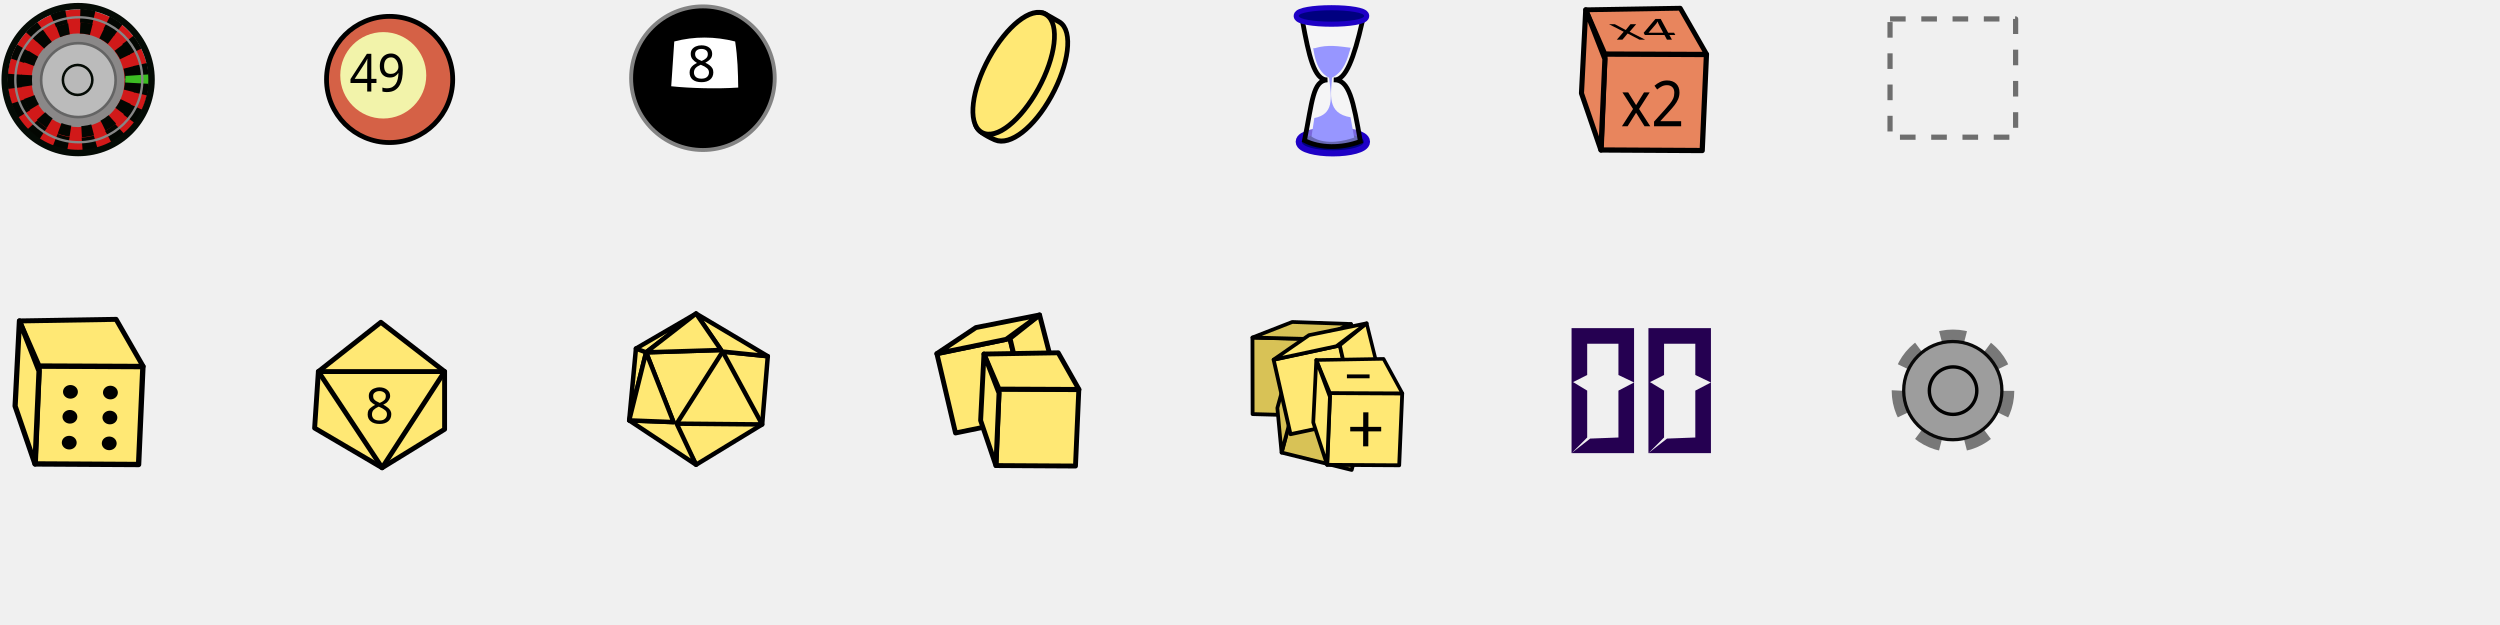
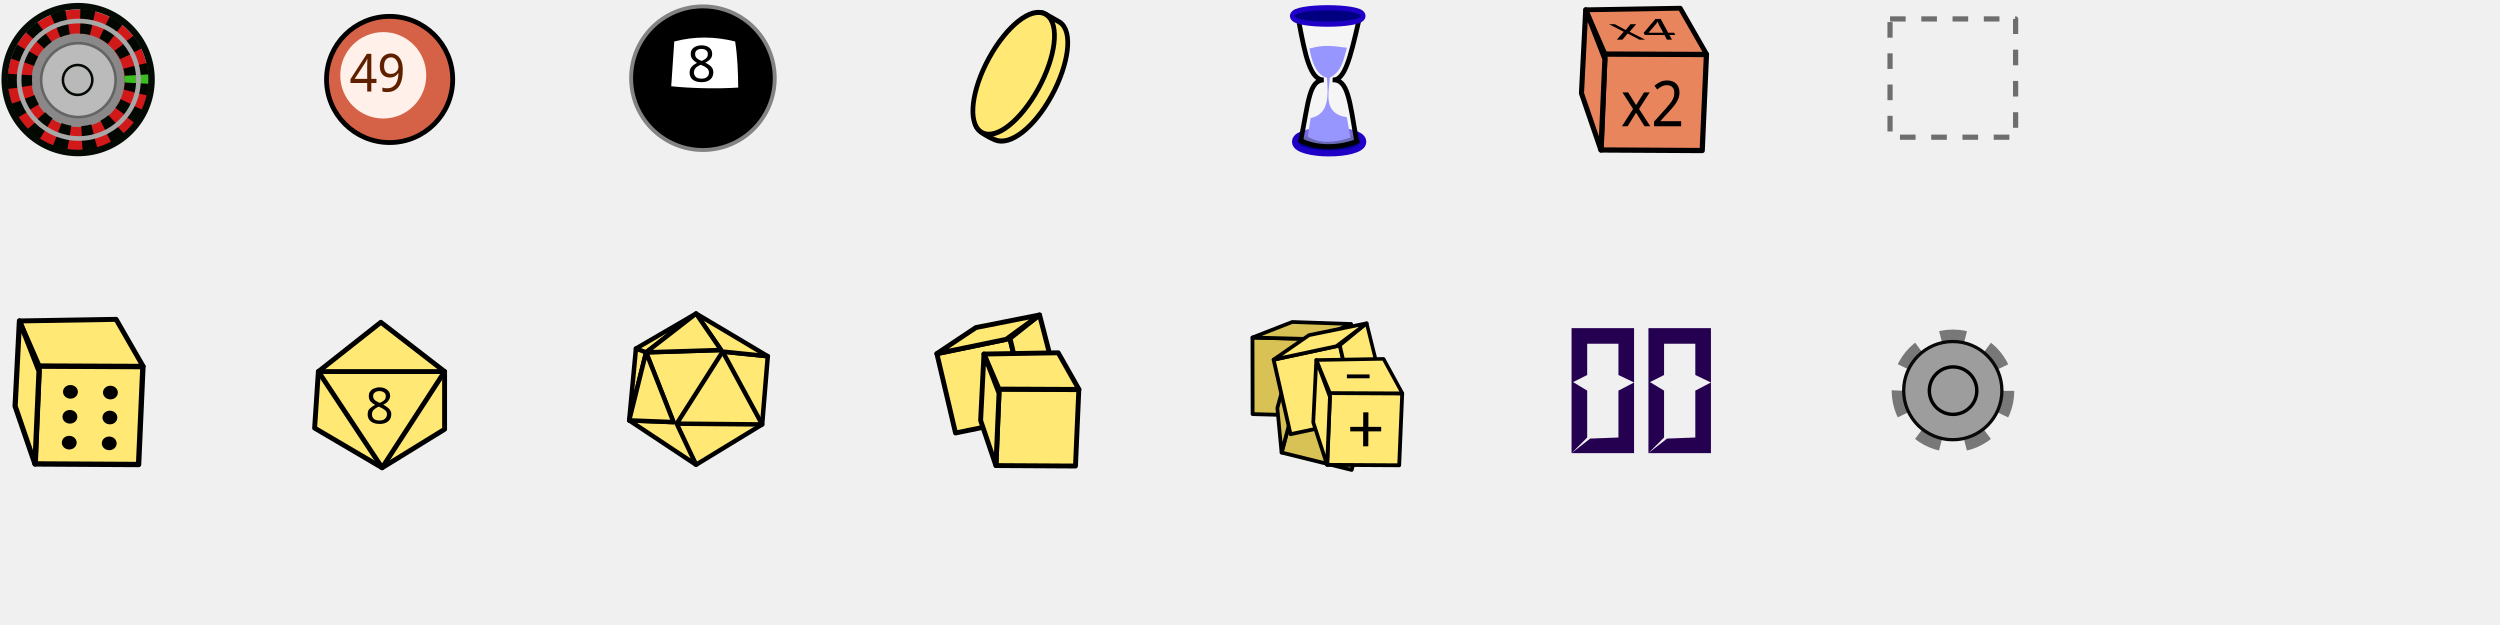
<svg xmlns="http://www.w3.org/2000/svg" width="512" height="128" viewBox="0 0 512 128" version="1.1" id="svg8">
  <defs id="defs2" />
  <g id="layer1" transform="translate(0,-192.5333)">
    <ellipse style="fill:#808080;fill-opacity:1;stroke:#000000;stroke-width:1.197;stroke-linecap:round;stroke-linejoin:round;stroke-miterlimit:4;stroke-dasharray:none;stroke-dashoffset:0;stroke-opacity:1;paint-order:markers stroke fill" id="path1062" cx="15.445" cy="208.554" rx="4.154" ry="4.43" />
    <ellipse style="fill:#8a8888;fill-opacity:1;stroke:#d11919;stroke-width:9.83;stroke-linecap:round;stroke-linejoin:round;stroke-miterlimit:4;stroke-dasharray:none;stroke-dashoffset:0;stroke-opacity:1;paint-order:markers stroke fill" id="path1064" cx="15.987" cy="208.974" rx="9.522" ry="9.586" />
    <ellipse style="fill:none;fill-opacity:1;stroke:#030702;stroke-width:2.827;stroke-linecap:butt;stroke-linejoin:round;stroke-miterlimit:4;stroke-dasharray:2.827, 2.827;stroke-dashoffset:0;stroke-opacity:1;paint-order:markers stroke fill" id="path1064-2" cx="16.021" cy="208.954" rx="13.024" ry="13.201" />
    <ellipse style="fill:#bbbbbb;fill-opacity:1;stroke:#646464;stroke-width:1.084;stroke-linecap:butt;stroke-linejoin:round;stroke-miterlimit:4;stroke-dasharray:none;stroke-dashoffset:0;stroke-opacity:1;paint-order:markers stroke fill" id="path1081-4" cx="16.051" cy="208.946" rx="7.36" ry="7.299" />
    <ellipse style="fill:#b9b9b9;fill-opacity:1;stroke:#040b05;stroke-width:1.052;stroke-linecap:butt;stroke-linejoin:round;stroke-miterlimit:4;stroke-dasharray:none;stroke-dashoffset:0;stroke-opacity:1;paint-order:markers stroke fill" id="path1081" cx="15.895" cy="208.906" rx="2.756" ry="2.803" />
    <ellipse style="fill:none;fill-opacity:1;stroke:#030702;stroke-width:2.298;stroke-linecap:butt;stroke-linejoin:round;stroke-miterlimit:4;stroke-dasharray:2.298, 2.298;stroke-dashoffset:0;stroke-opacity:1;paint-order:markers stroke fill" id="path1064-2-9" cx="16.066" cy="208.889" rx="10.671" ry="10.643" />
-     <path style="fill:#3dbd23;fill-opacity:1;stroke:none;stroke-width:1.557;stroke-linecap:butt;stroke-linejoin:round;stroke-miterlimit:4;stroke-dasharray:none;stroke-dashoffset:0;stroke-opacity:1;paint-order:markers stroke fill" d="m 25.696,208.092 5.062,-0.34 v 1.96 l -5.119,-0.278 z" id="rect1138" />
+     <path style="fill:#3dbd23;fill-opacity:1;stroke:none;stroke-width:1.571;stroke-linecap:butt;stroke-linejoin:round;stroke-miterlimit:4;stroke-dasharray:none;stroke-dashoffset:0;stroke-opacity:1;paint-order:markers stroke fill" d="m 25.478,208.059 5.279,-0.307 v 1.96 l -5.216,-0.278 c -0.122,0.011 -0.063,-1.375 -0.063,-1.375 z" id="rect1138" />
    <circle style="fill:none;fill-opacity:1;stroke:#040b05;stroke-width:1.322;stroke-linecap:butt;stroke-linejoin:round;stroke-miterlimit:4;stroke-dasharray:none;stroke-dashoffset:0;stroke-opacity:1;paint-order:markers stroke fill" id="path1093" cx="16" cy="208.833" r="15.039" />
-     <ellipse style="fill:none;fill-opacity:1;stroke:#878787;stroke-width:0.484;stroke-linecap:butt;stroke-linejoin:round;stroke-miterlimit:4;stroke-dasharray:none;stroke-dashoffset:0;stroke-opacity:1;paint-order:markers stroke fill" id="path1093-3-9" cx="16.14" cy="208.868" rx="13.003" ry="12.795" />
+     <ellipse style="fill:none;fill-opacity:1;stroke:#a8a8a8;stroke-width:0.955;stroke-linecap:butt;stroke-linejoin:round;stroke-miterlimit:4;stroke-dasharray:none;stroke-dashoffset:0;stroke-opacity:1;paint-order:markers stroke fill" id="path1093-3-9" cx="16.14" cy="208.868" rx="12.222" ry="12.027" />
    <circle style="fill:#d56146;fill-opacity:1;stroke:#000000;stroke-width:0.988;stroke-miterlimit:4;stroke-dasharray:none;stroke-opacity:1" id="path4651" cx="79.794" cy="208.806" r="12.92" />
-     <ellipse style="fill:#f2f3aa;fill-opacity:1;stroke:none;stroke-width:0.643;stroke-miterlimit:4;stroke-dasharray:none;stroke-opacity:1" id="path4661" cx="78.491" cy="207.956" rx="8.806" ry="8.85" />
-     <text xml:space="preserve" style="font-style:normal;font-weight:normal;font-size:10.368px;line-height:0;font-family:sans-serif;letter-spacing:0px;word-spacing:0px;fill:#000000;fill-opacity:1;stroke:none;stroke-width:0.324" x="74.187" y="203.819" id="text4665" transform="scale(0.9646994,1.036592)">
-       <tspan id="tspan4663" x="74.187" y="203.819" style="stroke-width:0.324">49</tspan>
+     <ellipse style="fill:#fff1ea;fill-opacity:1;stroke:none;stroke-width:0.643;stroke-miterlimit:4;stroke-dasharray:none;stroke-opacity:1" id="path4661" cx="78.491" cy="207.956" rx="8.806" ry="8.85" />
+     <text xml:space="preserve" style="font-style:normal;font-weight:normal;font-size:10.368px;line-height:0;font-family:sans-serif;letter-spacing:0px;word-spacing:0px;fill:#5f2000;fill-opacity:1;stroke:none;stroke-width:0.324;" x="74.187" y="203.819" id="text4665" transform="scale(0.9646994,1.036592)">
+       <tspan id="tspan4663" x="74.187" y="203.819" style="stroke-width:0.324;fill:#5f2000;fill-opacity:1;">49</tspan>
    </text>
    <circle style="fill:#000000;fill-opacity:1;stroke:#161615;stroke-width:1.6;stroke-linecap:round;stroke-miterlimit:4;stroke-dasharray:none;stroke-dashoffset:0;stroke-opacity:0.493;paint-order:markers stroke fill" id="path817" cx="143.959" cy="208.548" r="14.305" />
    <path style="fill:#ffffff;fill-opacity:1;stroke:none;stroke-width:2.773;stroke-linecap:round;stroke-miterlimit:4;stroke-dasharray:none;stroke-dashoffset:0;stroke-opacity:0.493;paint-order:markers stroke fill" d="m 138.09,201.029 c 4.157,-1.09 8.314,-1.051 12.471,0 0.504,3.294 0.589,6.378 0.625,9.438 -4.252,0.284 -9.704,0.156 -13.72,-0.268 z" id="rect819" />
    <text xml:space="preserve" style="font-style:normal;font-weight:normal;font-size:10.271px;line-height:1.25;font-family:sans-serif;letter-spacing:0px;word-spacing:0px;fill:#000000;fill-opacity:1;stroke:none;stroke-width:0.257" x="140.731" y="209.254" id="text823">
      <tspan id="tspan821" x="140.731" y="209.254" style="stroke-width:0.257">8</tspan>
    </text>
    <g transform="matrix(3.093347,0,0,3.308816,195.7117,-761.1786)" id="layer1-3" style="stroke-width:0.625;stroke-miterlimit:4;stroke-dasharray:none">
      <path id="path1148" d="m 2.825,295.043 c 0.372,0.472 2.704,-3.712 3.016,-4.743 0.313,-1.031 -0.996,-1.597 0.935,-0.578 0.845,0.446 0.569,2.447 -0.57,4.385 -1.139,1.938 -2.672,3 -3.554,2.632 -2.816,-1.175 0.172,-1.696 0.172,-1.696 z" style="fill:#ffe874;fill-opacity:1;stroke:#000000;stroke-width:0.625;stroke-linecap:butt;stroke-linejoin:round;stroke-miterlimit:4;stroke-dasharray:none;stroke-dashoffset:0;stroke-opacity:1;paint-order:markers stroke fill" />
      <ellipse transform="rotate(-149.5608)" ry="4.069" rx="1.731" cy="-250.472" cx="-151.64" id="path1148-7" style="fill:#ffe874;fill-opacity:1;stroke:#000000;stroke-width:0.625;stroke-linecap:butt;stroke-linejoin:round;stroke-miterlimit:4;stroke-dasharray:none;stroke-dashoffset:0;stroke-opacity:1;paint-order:markers stroke fill" />
    </g>
-     <ellipse style="fill:#000080;fill-opacity:1;stroke:#1e00c6;stroke-width:2.501;stroke-linecap:round;stroke-miterlimit:4;stroke-dasharray:none;stroke-dashoffset:0;stroke-opacity:1;paint-order:markers stroke fill" id="path842-6" cx="272.969" cy="221.565" rx="6.366" ry="1.754" />
-     <path style="fill:#fdfdff;fill-opacity:0.411;stroke:#000000;stroke-width:0.974px;stroke-linecap:butt;stroke-linejoin:miter;stroke-opacity:1" d="m 278.972,197.087 c -1.645,7.193 -3.361,12.021 -5.797,11.806 3.127,-0.128 4.002,4.263 5.431,12.6 -3.838,1.472 -8.385,1.404 -11.445,-0.187 1.62,-8.078 1.694,-12.283 4.717,-12.414 -2.791,0.115 -3.843,-5.192 -5.088,-11.806 2.781,-1.923 10.581,-1.397 12.182,1.5e-4 z" id="path825" />
-     <ellipse style="fill:#000080;fill-opacity:1;stroke:#1e00c6;stroke-width:2.091;stroke-linecap:round;stroke-miterlimit:4;stroke-dasharray:none;stroke-dashoffset:0;stroke-opacity:1;paint-order:markers stroke fill" id="path842" cx="272.68" cy="195.801" rx="6.699" ry="1.165" />
-     <path style="fill:#9796ff;fill-opacity:1;stroke:none;stroke-width:0.974px;stroke-linecap:butt;stroke-linejoin:miter;stroke-opacity:1" d="m 269.287,202.398 c 2.675,-0.808 4.983,-0.368 7.337,-0.084 -0.709,2.325 -1.277,4.816 -3.812,6.116 -0.254,3.422 -1.081,7.316 3.775,8.122 l 0.753,4.158 c -1.587,0.553 -5.772,1.745 -8.742,-0.199 l 0.579,-3.8 c 3.95,-0.783 3.597,-3.917 3.019,-8.251 -2.591,-1.268 -3.034,-4.729 -3.252,-6.062 z" id="path859" />
+     <ellipse style="fill:#000080;fill-opacity:1;stroke:#1e00c6;stroke-width:2.501;stroke-linecap:round;stroke-miterlimit:4;stroke-dasharray:none;stroke-dashoffset:0;stroke-opacity:1;paint-order:markers stroke fill" id="path842-6" cx="272.207" cy="221.565" rx="6.366" ry="1.754" />
+     <path style="fill:#fdfdff;fill-opacity:0.411;stroke:#000000;stroke-width:0.974px;stroke-linecap:butt;stroke-linejoin:miter;stroke-opacity:1" d="m 278.21,197.087 c -1.645,7.193 -2.83,12.021 -5.266,11.806 3.127,-0.128 3.472,4.263 4.9,12.6 -3.838,1.472 -8.385,1.404 -11.445,-0.187 1.62,-8.078 1.694,-12.283 4.717,-12.414 -2.791,0.115 -3.843,-5.192 -5.088,-11.806 2.781,-1.923 10.581,-1.397 12.182,1.5e-4 z" id="path825" />
+     <ellipse style="fill:#000080;fill-opacity:1;stroke:#1e00c6;stroke-width:2.091;stroke-linecap:round;stroke-miterlimit:4;stroke-dasharray:none;stroke-dashoffset:0;stroke-opacity:1;paint-order:markers stroke fill" id="path842" cx="271.918" cy="195.801" rx="6.699" ry="1.165" />
+     <path style="fill:#9796ff;fill-opacity:1;stroke:none;stroke-width:0.974px;stroke-linecap:butt;stroke-linejoin:miter;stroke-opacity:1" d="m 268.524,202.398 c 2.675,-0.808 4.983,-0.368 7.337,-0.084 -0.709,2.325 -0.968,4.816 -3.502,6.116 -0.254,3.422 -1.39,7.316 3.465,8.122 l 0.753,4.158 c -1.587,0.553 -5.772,1.745 -8.742,-0.199 l 0.579,-3.8 c 3.95,-0.783 3.587,-4.978 3.328,-8.251 -2.679,-0.693 -3.344,-4.729 -3.562,-6.062 z" id="path859" />
    <g transform="matrix(3.779528,0,0,3.779528,384.0738,-897.9159)" id="layer1-36">
      <rect y="289.54" x="0.795" height="6.408" width="6.805" id="rect1544" style="fill:none;fill-opacity:1;stroke:#6e6e6e;stroke-width:0.282;stroke-linecap:butt;stroke-linejoin:round;stroke-miterlimit:4;stroke-dasharray:0.847, 0.847;stroke-dashoffset:0;stroke-opacity:1;paint-order:markers stroke fill" />
    </g>
    <path style="fill:#e8855d;fill-opacity:1;stroke:#000000;stroke-width:1.072;stroke-linecap:butt;stroke-linejoin:round;stroke-miterlimit:4;stroke-dasharray:none;stroke-opacity:1" d="m 328.718,203.6 -0.812,19.648 20.706,0.117 0.869,-19.661 z" id="path839-5" />
    <path style="fill:#e8855d;fill-opacity:1;stroke:#000000;stroke-width:0.99;stroke-linecap:butt;stroke-linejoin:round;stroke-miterlimit:4;stroke-dasharray:none;stroke-opacity:1" d="m 328.681,203.559 -3.924,-9.017 19.358,-0.324 5.406,9.43 z" id="path841-9" />
    <path style="fill:#e8855d;fill-opacity:1;stroke:#000000;stroke-width:1.046;stroke-linecap:butt;stroke-linejoin:round;stroke-miterlimit:4;stroke-dasharray:none;stroke-opacity:1" d="m 328.681,204.61 -3.924,-10.069 -0.872,17.098 3.981,11.611 z" id="path845-2" />
    <text xml:space="preserve" style="font-style:normal;font-weight:normal;font-size:12.346px;line-height:1.25;font-family:sans-serif;letter-spacing:0px;word-spacing:0px;fill:#000000;fill-opacity:1;stroke:none;stroke-width:0.309" x="348.561" y="207.991" id="text1207" transform="scale(0.9523752,1.050006)">
      <tspan id="tspan1205" x="348.561" y="207.991" style="stroke-width:0.309">x2</tspan>
    </text>
    <text xml:space="preserve" style="font-style:normal;font-weight:normal;font-size:8.33px;line-height:1.25;font-family:sans-serif;letter-spacing:0px;word-spacing:0px;fill:#000000;fill-opacity:1;stroke:none;stroke-width:0.208" x="157.71" y="283.207" id="text1207-1" transform="matrix(1.411441,0,0.3824548,0.7084956,0,0)">
      <tspan id="tspan1205-2" x="157.71" y="283.207" style="stroke-width:0.208">x4</tspan>
    </text>
    <path style="fill:#250051;fill-opacity:1;stroke:none;stroke-width:1.657px;stroke-linecap:butt;stroke-linejoin:miter;stroke-opacity:1" d="m 321.856,259.733 h 12.8 v 25.6 h -12.8 l 3.809,-2.978 5.791,-0.222 v -9.6 l 3.2,-1.669 -3.2,-1.531 v -6.4 h -6.4 v 6.4 l -2.894,1.45 2.894,1.75 v 9.6 l -3.2,3.2 z" id="path1493-7" />
    <circle style="fill:#9d9d9d;fill-opacity:1;stroke:#787878;stroke-width:4.6;stroke-linecap:butt;stroke-linejoin:round;stroke-miterlimit:4;stroke-dasharray:4.6, 4.6;stroke-dashoffset:0;stroke-opacity:1;paint-order:markers stroke fill" id="path1140-5" cx="399.973" cy="272.578" r="10.25" />
    <circle style="fill:none;fill-opacity:1;stroke:#000000;stroke-width:0.7;stroke-linecap:butt;stroke-linejoin:round;stroke-miterlimit:4;stroke-dasharray:none;stroke-dashoffset:0;stroke-opacity:1;paint-order:markers stroke fill" id="path1144-0" cx="399.989" cy="272.537" r="4.861" />
    <circle style="fill:none;fill-opacity:1;stroke:#090909;stroke-width:0.671;stroke-linecap:butt;stroke-linejoin:round;stroke-miterlimit:4;stroke-dasharray:none;stroke-dashoffset:0;stroke-opacity:1;paint-order:markers stroke fill" id="path1140-5-3" cx="399.931" cy="272.534" r="10.056" />
    <g transform="matrix(3.779528,0,0,3.779528,191.1706,-833.9236)" id="layer1-6">
      <path id="path839-3-5" d="m 4.142,289.928 -3.955,0.825 1.009,4.292 3.961,-0.813 z" style="fill:#ffe874;fill-opacity:1;stroke:#000000;stroke-width:0.265;stroke-linecap:butt;stroke-linejoin:round;stroke-miterlimit:4;stroke-dasharray:none;stroke-opacity:1" />
      <path id="path841-6-3" d="m 4.149,289.918 1.601,-1.268 1.03,3.991 -1.609,1.596 z" style="fill:#ffe874;fill-opacity:1;stroke:#000000;stroke-width:0.265;stroke-linecap:butt;stroke-linejoin:round;stroke-miterlimit:4;stroke-dasharray:none;stroke-opacity:1" />
      <path id="path845-7-5" d="m 3.939,289.971 1.81,-1.321 -3.45,0.683 -2.115,1.411 z" style="fill:#ffe874;fill-opacity:1;stroke:#000000;stroke-width:0.265;stroke-linecap:butt;stroke-linejoin:round;stroke-miterlimit:4;stroke-dasharray:none;stroke-opacity:1" />
      <path id="path839-3" d="m 3.561,292.674 -0.169,4.137 4.304,0.025 0.181,-4.139 z" style="fill:#ffe874;fill-opacity:1;stroke:#000000;stroke-width:0.265;stroke-linecap:butt;stroke-linejoin:round;stroke-miterlimit:4;stroke-dasharray:none;stroke-opacity:1" />
      <path id="path841-6" d="m 3.553,292.666 -0.816,-1.898 4.024,-0.068 1.124,1.985 z" style="fill:#ffe874;fill-opacity:1;stroke:#000000;stroke-width:0.265;stroke-linecap:butt;stroke-linejoin:round;stroke-miterlimit:4;stroke-dasharray:none;stroke-opacity:1" />
      <path id="path845-7" d="m 3.553,292.887 -0.816,-2.12 -0.181,3.6 0.828,2.444 z" style="fill:#ffe874;fill-opacity:1;stroke:#000000;stroke-width:0.265;stroke-linecap:butt;stroke-linejoin:round;stroke-miterlimit:4;stroke-dasharray:none;stroke-opacity:1" />
    </g>
    <g transform="matrix(3.70879,0,0,3.70879,256.2611,-812.4923)" id="layer1-19">
      <path id="path839-3-5-6-0" d="m 3.795,289.719 -3.729,-0.09 0.008,4.222 3.732,0.102 z" style="fill:#d8c256;fill-opacity:1;stroke:#000000;stroke-width:0.211;stroke-linecap:butt;stroke-linejoin:round;stroke-miterlimit:4;stroke-dasharray:none;stroke-opacity:1" />
      <path id="path841-6-3-2-9" d="m 3.803,289.711 1.705,-0.835 0.09,3.946 -1.781,1.138 z" style="fill:#d8c256;fill-opacity:1;stroke:#000000;stroke-width:0.195;stroke-linecap:butt;stroke-linejoin:round;stroke-miterlimit:4;stroke-dasharray:none;stroke-opacity:1" />
      <path id="path845-7-5-9-3" d="m 3.604,289.715 1.904,-0.839 -3.245,-0.112 -2.197,0.856 z" style="fill:#d8c256;fill-opacity:1;stroke:#000000;stroke-width:0.206;stroke-linecap:butt;stroke-linejoin:round;stroke-miterlimit:4;stroke-dasharray:none;stroke-opacity:1" />
      <path id="path839-3-1-6" d="m 2.697,292.154 -1.018,3.822 3.865,0.958 1.029,-3.822 z" style="fill:#d8c256;fill-opacity:1;stroke:#000000;stroke-width:0.211;stroke-linecap:butt;stroke-linejoin:round;stroke-miterlimit:4;stroke-dasharray:none;stroke-opacity:1" />
      <path id="path841-6-2-0" d="m 2.692,292.144 -0.336,-1.948 3.632,0.811 0.595,2.096 z" style="fill:#d8c256;fill-opacity:1;stroke:#000000;stroke-width:0.195;stroke-linecap:butt;stroke-linejoin:round;stroke-miterlimit:4;stroke-dasharray:none;stroke-opacity:1" />
      <path id="path845-7-7-6" d="m 2.646,292.35 -0.289,-2.154 -0.917,3.318 0.232,2.46 z" style="fill:#d8c256;fill-opacity:1;stroke:#000000;stroke-width:0.206;stroke-linecap:butt;stroke-linejoin:round;stroke-miterlimit:4;stroke-dasharray:none;stroke-opacity:1" />
      <path id="path839-3-5-6" d="m 4.887,290.062 -3.652,0.79 0.932,4.11 3.656,-0.779 z" style="fill:#ffe874;fill-opacity:1;stroke:#000000;stroke-width:0.211;stroke-linecap:butt;stroke-linejoin:round;stroke-miterlimit:4;stroke-dasharray:none;stroke-opacity:1" />
      <path id="path841-6-3-2" d="m 4.893,290.052 1.478,-1.214 0.951,3.822 -1.486,1.528 z" style="fill:#ffe874;fill-opacity:1;stroke:#000000;stroke-width:0.195;stroke-linecap:butt;stroke-linejoin:round;stroke-miterlimit:4;stroke-dasharray:none;stroke-opacity:1" />
      <path id="path845-7-5-9" d="m 4.7,290.103 1.671,-1.265 -3.185,0.654 -1.952,1.351 z" style="fill:#ffe874;fill-opacity:1;stroke:#000000;stroke-width:0.206;stroke-linecap:butt;stroke-linejoin:round;stroke-miterlimit:4;stroke-dasharray:none;stroke-opacity:1" />
      <path id="path839-3-1" d="m 4.351,292.692 -0.156,3.962 3.973,0.024 0.167,-3.964 z" style="fill:#ffe874;fill-opacity:1;stroke:#000000;stroke-width:0.211;stroke-linecap:butt;stroke-linejoin:round;stroke-miterlimit:4;stroke-dasharray:none;stroke-opacity:1" />
      <path id="path841-6-2" d="m 4.343,292.684 -0.753,-1.818 3.715,-0.065 1.037,1.901 z" style="fill:#ffe874;fill-opacity:1;stroke:#000000;stroke-width:0.195;stroke-linecap:butt;stroke-linejoin:round;stroke-miterlimit:4;stroke-dasharray:none;stroke-opacity:1" />
      <path id="path845-7-7" d="M 4.343,292.896 3.59,290.865 3.423,294.313 4.187,296.654 Z" style="fill:#ffe874;fill-opacity:1;stroke:#000000;stroke-width:0.206;stroke-linecap:butt;stroke-linejoin:round;stroke-miterlimit:4;stroke-dasharray:none;stroke-opacity:1" />
      <path id="path970" d="M 5.464,294.681 H 7.174" style="fill:none;stroke:#000000;stroke-width:0.249px;stroke-linecap:butt;stroke-linejoin:miter;stroke-opacity:1" />
      <path id="path972" d="m 6.325,293.753 -0.006,1.879" style="fill:none;stroke:#000000;stroke-width:0.287px;stroke-linecap:butt;stroke-linejoin:miter;stroke-opacity:1" />
      <path id="path970-2" d="M 5.281,291.767 H 6.533" style="fill:none;stroke:#000000;stroke-width:0.213px;stroke-linecap:butt;stroke-linejoin:miter;stroke-opacity:1" />
    </g>
    <g transform="matrix(3.779528,0,0,3.779528,0.3335231,-833.9445)" id="layer1-5">
      <path id="path839" d="m 2.039,291.425 -0.22,5.302 5.602,0.032 0.235,-5.305 z" style="fill:#ffe874;fill-opacity:1;stroke:#000000;stroke-width:0.29;stroke-linecap:butt;stroke-linejoin:round;stroke-miterlimit:4;stroke-dasharray:none;stroke-opacity:1" />
      <path id="path841" d="m 2.028,291.413 -1.062,-2.433 5.237,-0.087 1.463,2.545 z" style="fill:#ffe874;fill-opacity:1;stroke:#000000;stroke-width:0.268;stroke-linecap:butt;stroke-linejoin:round;stroke-miterlimit:4;stroke-dasharray:none;stroke-opacity:1" />
      <path id="path845" d="m 2.028,291.697 -1.062,-2.717 -0.236,4.614 1.077,3.133 z" style="fill:#ffe874;fill-opacity:1;stroke:#000000;stroke-width:0.283;stroke-linecap:butt;stroke-linejoin:round;stroke-miterlimit:4;stroke-dasharray:none;stroke-opacity:1" />
      <ellipse transform="rotate(1.552456)" ry="0.37" rx="0.403" cy="292.613" cx="11.661" id="path1007" style="fill:#000000;fill-opacity:1;stroke:none;stroke-width:0.219;stroke-linecap:round;stroke-linejoin:round;stroke-miterlimit:4;stroke-dasharray:none;stroke-dashoffset:0;stroke-opacity:1;paint-order:markers stroke fill" />
      <ellipse transform="rotate(1.552456)" ry="0.37" rx="0.403" cy="292.593" cx="13.827" id="path1007-8" style="fill:#000000;fill-opacity:1;stroke:none;stroke-width:0.219;stroke-linecap:round;stroke-linejoin:round;stroke-miterlimit:4;stroke-dasharray:none;stroke-dashoffset:0;stroke-opacity:1;paint-order:markers stroke fill" />
      <ellipse transform="rotate(1.552456)" ry="0.37" rx="0.403" cy="293.965" cx="11.668" id="path1007-7" style="fill:#000000;fill-opacity:1;stroke:none;stroke-width:0.219;stroke-linecap:round;stroke-linejoin:round;stroke-miterlimit:4;stroke-dasharray:none;stroke-dashoffset:0;stroke-opacity:1;paint-order:markers stroke fill" />
      <ellipse transform="rotate(1.552456)" ry="0.37" rx="0.403" cy="293.946" cx="13.835" id="path1007-8-9" style="fill:#000000;fill-opacity:1;stroke:none;stroke-width:0.219;stroke-linecap:round;stroke-linejoin:round;stroke-miterlimit:4;stroke-dasharray:none;stroke-dashoffset:0;stroke-opacity:1;paint-order:markers stroke fill" />
      <ellipse transform="rotate(1.552456)" ry="0.37" rx="0.403" cy="295.367" cx="11.67" id="path1007-7-2" style="fill:#000000;fill-opacity:1;stroke:none;stroke-width:0.219;stroke-linecap:round;stroke-linejoin:round;stroke-miterlimit:4;stroke-dasharray:none;stroke-dashoffset:0;stroke-opacity:1;paint-order:markers stroke fill" />
      <ellipse transform="rotate(1.552456)" ry="0.37" rx="0.403" cy="295.347" cx="13.837" id="path1007-8-9-0" style="fill:#000000;fill-opacity:1;stroke:none;stroke-width:0.219;stroke-linecap:round;stroke-linejoin:round;stroke-miterlimit:4;stroke-dasharray:none;stroke-dashoffset:0;stroke-opacity:1;paint-order:markers stroke fill" />
    </g>
    <g transform="matrix(3.779528,0,0,3.779528,62.14114,-833.2232)" id="layer1-0">
      <path id="path864" d="m 0.81,291.532 -0.203,3.062 3.657,2.15 3.386,-2.085 v -3.127 l -3.454,-2.671 z" style="fill:#ffe874;fill-opacity:0.995;stroke:#000000;stroke-width:0.266px;stroke-linecap:butt;stroke-linejoin:round;stroke-opacity:1" />
      <path id="path866" d="M 0.81,291.532 H 7.65 l -3.386,5.212 z" style="fill:#ffe874;fill-opacity:0.995;stroke:#000000;stroke-width:0.266px;stroke-linecap:butt;stroke-linejoin:round;stroke-opacity:1" />
      <text id="text823-6" y="294.339" x="3.354" style="font-style:normal;font-weight:normal;font-size:2.692px;line-height:1.25;font-family:sans-serif;letter-spacing:0px;word-spacing:0px;fill:#000000;fill-opacity:1;stroke:none;stroke-width:0.067" xml:space="preserve">
        <tspan style="stroke-width:0.067" y="294.339" x="3.354" id="tspan821-1">8</tspan>
      </text>
    </g>
    <g transform="matrix(3.779528,0,0,3.779528,126.7829,-834.427)" id="layer1-61">
      <path id="path853" d="m 5.614,290.767 -2.664,3.822 1.223,2.31 3.581,-2.184 0.306,-3.696 z" style="fill:#ffe874;fill-opacity:0.995;stroke:#000000;stroke-width:0.243;stroke-linecap:butt;stroke-linejoin:round;stroke-miterlimit:4;stroke-dasharray:none;stroke-opacity:1" />
      <path id="path849" d="m 1.465,290.809 4.061,-0.126 -1.354,-1.974 3.886,2.31 -2.445,-0.252 2.14,3.948 -4.629,-0.042 1.048,2.226 -3.623,-2.404 2.4,0.094 z" style="fill:#ffe874;fill-opacity:0.995;stroke:#000000;stroke-width:0.243;stroke-linecap:butt;stroke-linejoin:round;stroke-miterlimit:4;stroke-dasharray:none;stroke-opacity:1" />
      <path id="path851" d="m 4.173,288.709 -2.707,2.1 -0.916,3.686 0.365,-3.89 z" style="fill:#ffe874;fill-opacity:0.995;stroke:#000000;stroke-width:0.243;stroke-linecap:butt;stroke-linejoin:round;stroke-miterlimit:4;stroke-dasharray:none;stroke-opacity:1" />
      <path id="path855" d="M 1.465,290.809 0.914,290.605 Z" style="fill:#ffe874;fill-opacity:0.995;stroke:#000000;stroke-width:0.243;stroke-linecap:butt;stroke-linejoin:round;stroke-miterlimit:4;stroke-dasharray:none;stroke-opacity:1" />
      <path id="path857" d="m 4.173,288.709 -2.707,2.1 4.061,-0.126 z" style="fill:#ffe874;fill-opacity:0.995;stroke:#000000;stroke-width:0.242px;stroke-linecap:butt;stroke-linejoin:round;stroke-opacity:1" />
      <path id="path860" d="m 1.465,290.809 1.485,3.78 -2.4,-0.094 z" style="fill:#ffe874;fill-opacity:0.995;stroke:#000000;stroke-width:0.242px;stroke-linecap:butt;stroke-linejoin:round;stroke-opacity:1" />
      <path id="path862" d="m 5.614,290.767 -2.489,3.906 v 0 0 0" style="fill:#ffe874;fill-opacity:0.995;stroke:#000000;stroke-width:0.242px;stroke-linecap:butt;stroke-linejoin:round;stroke-opacity:1" />
    </g>
    <path style="fill:#250051;fill-opacity:1;stroke:none;stroke-width:1.657px;stroke-linecap:butt;stroke-linejoin:miter;stroke-opacity:1" d="m 337.6,259.733 h 12.8 v 25.6 h -12.8 l 3.809,-2.978 5.791,-0.222 v -9.6 l 3.2,-1.669 -3.2,-1.531 v -6.4 h -6.4 v 6.4 l -2.894,1.45 2.894,1.75 v 9.6 l -3.2,3.2 z" id="path1493-7-5" />
  </g>
</svg>
